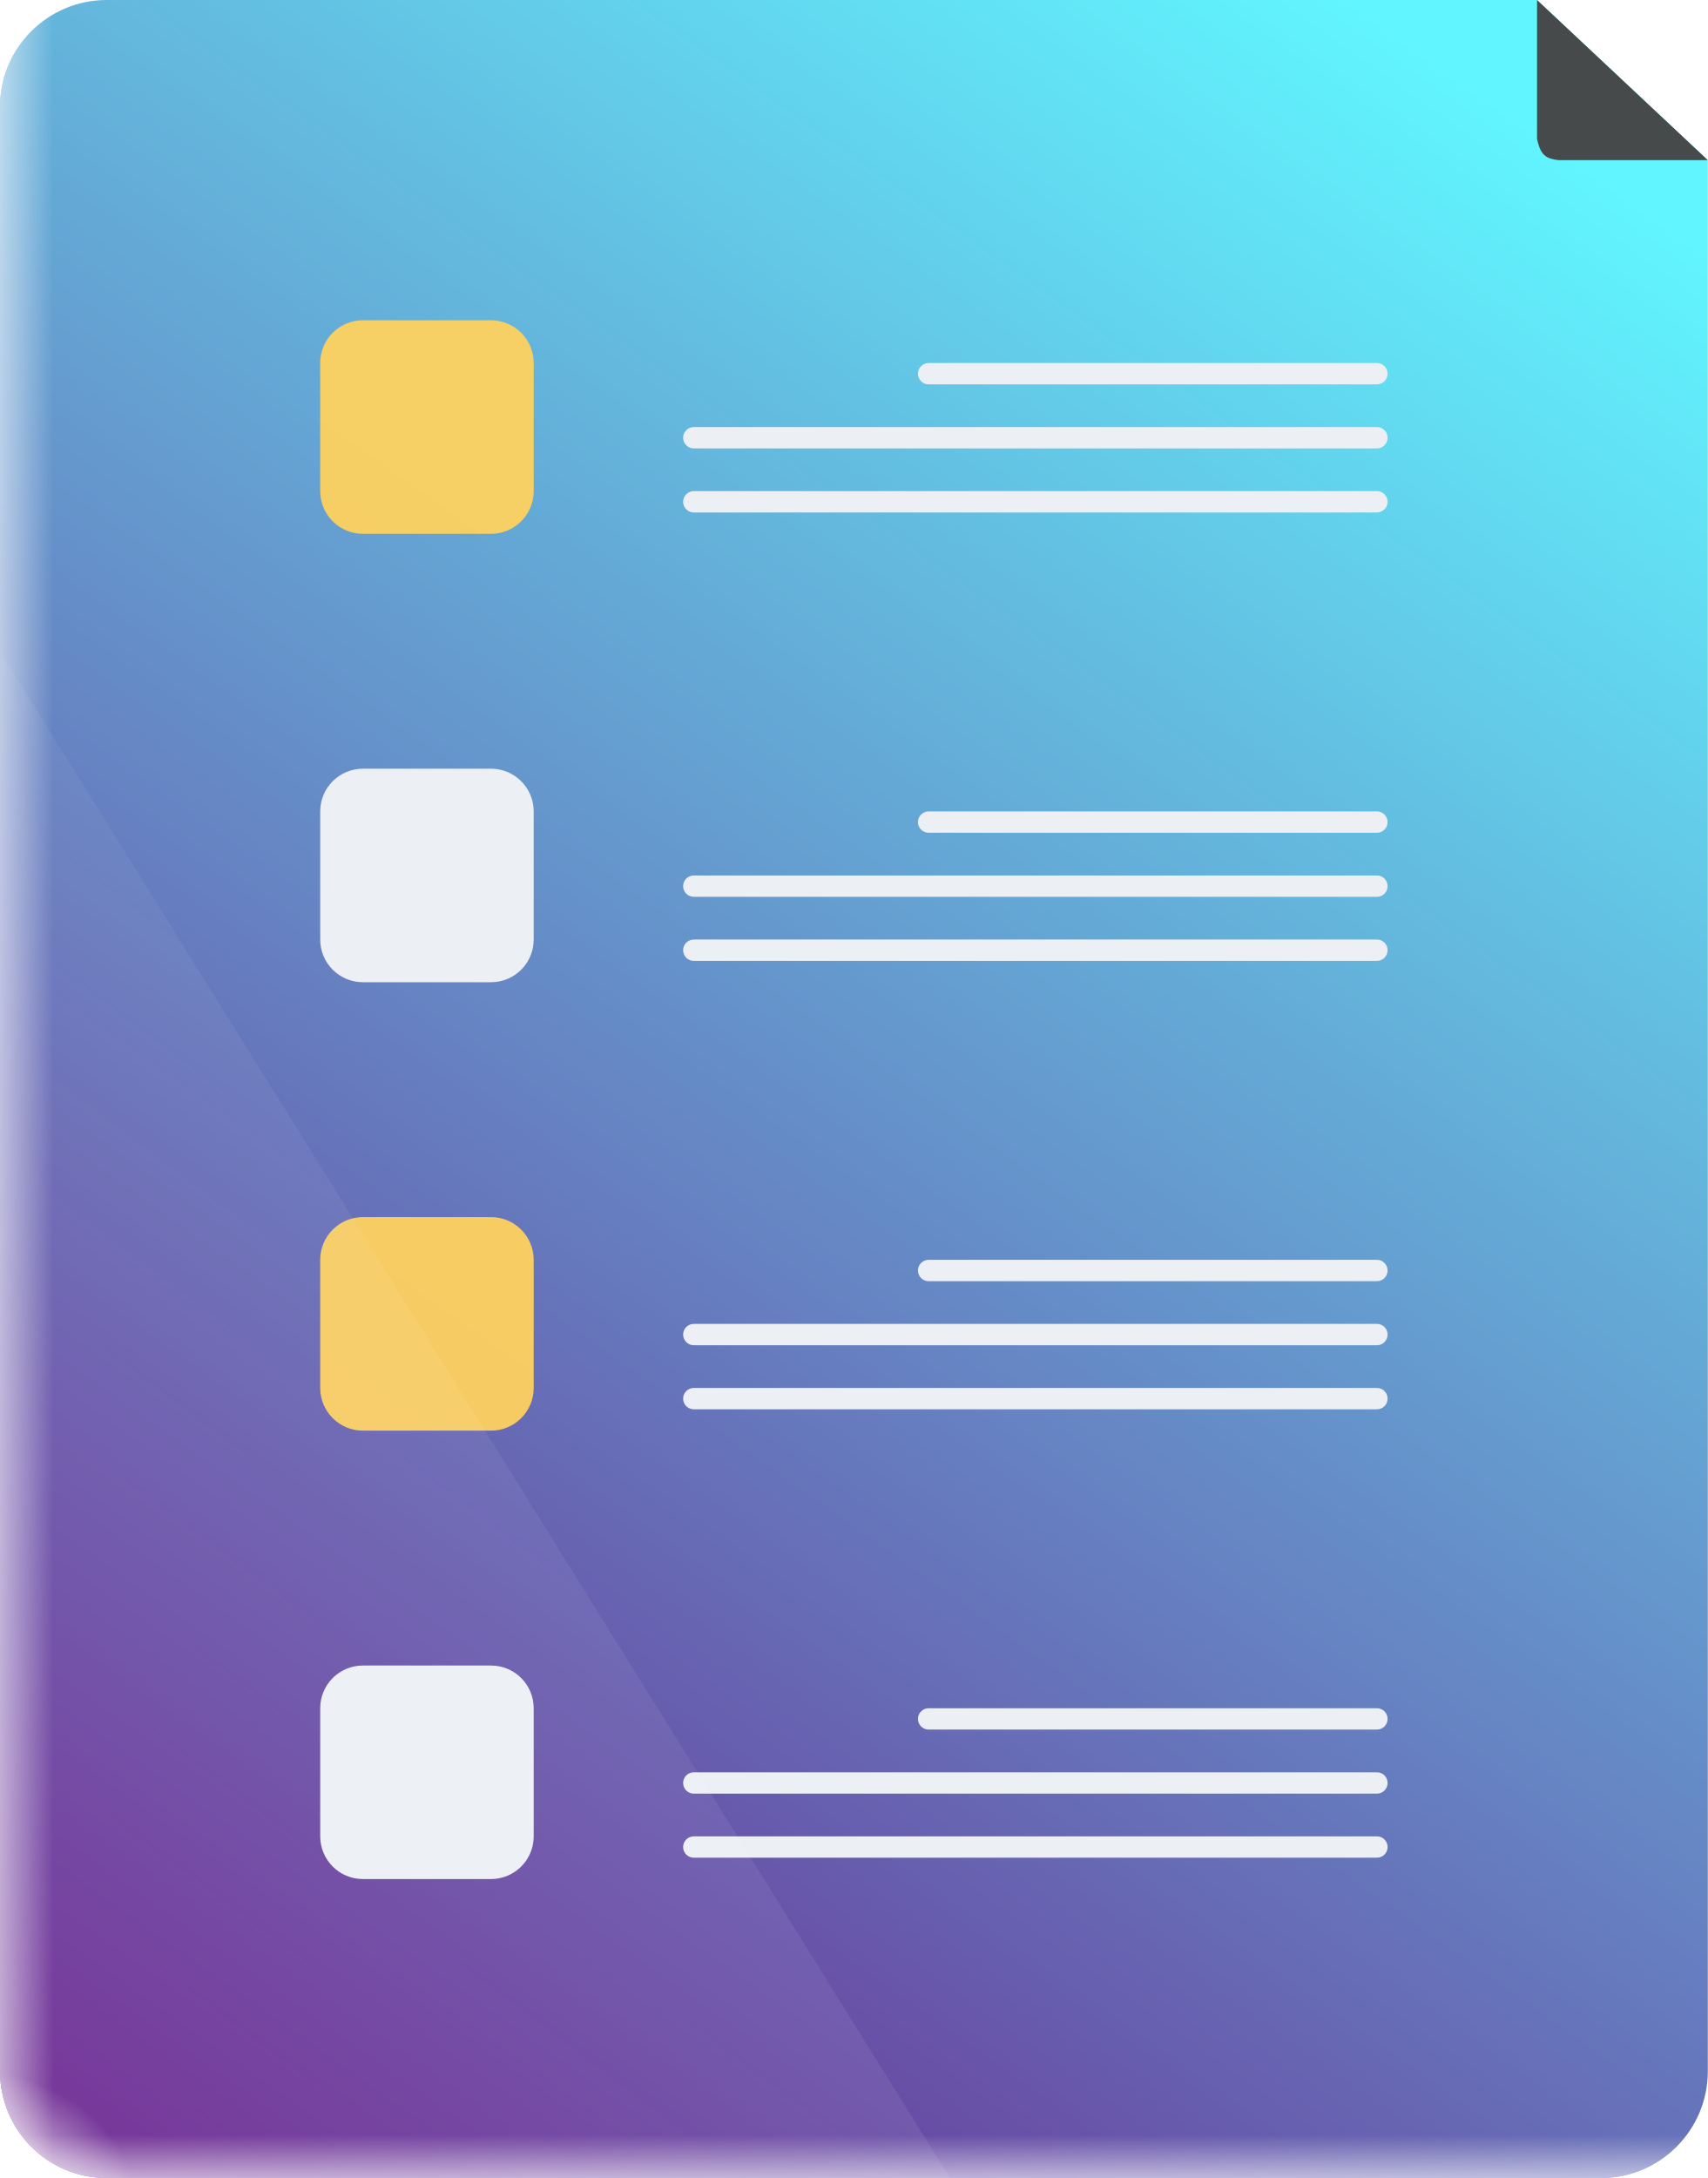
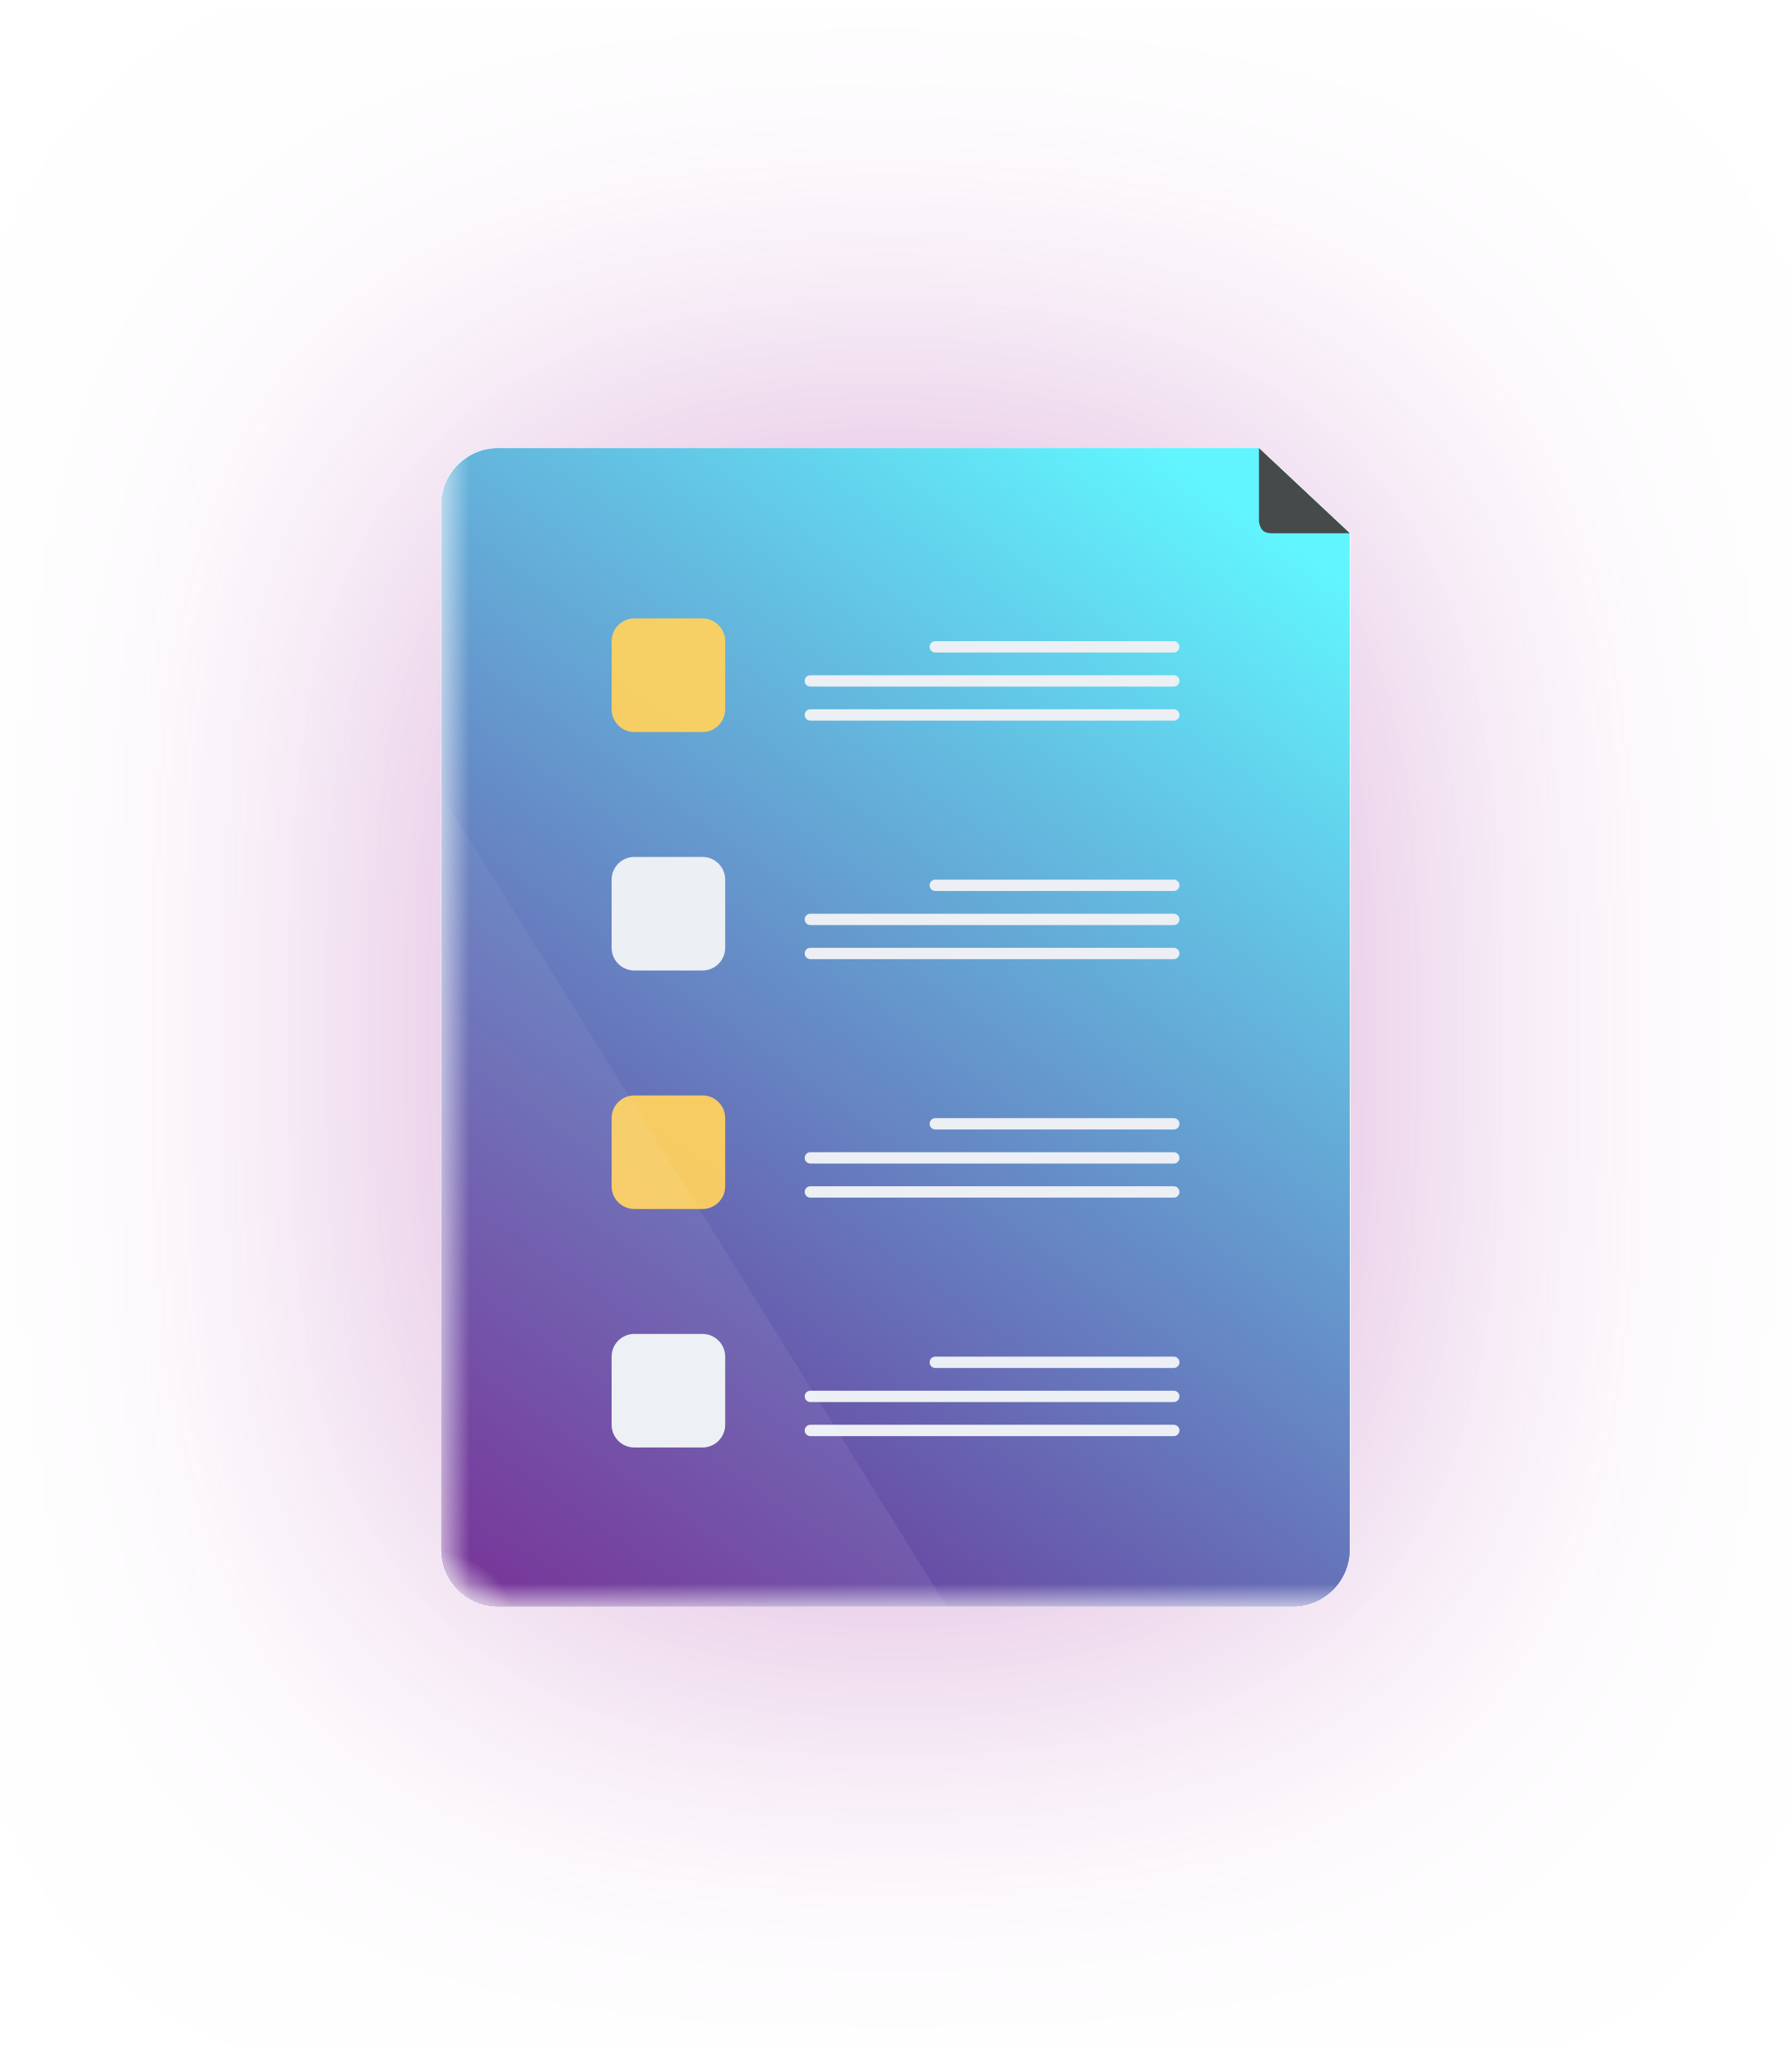
- <svg xmlns="http://www.w3.org/2000/svg" width="80" height="102" viewBox="0 0 80 102" fill="none">
-   <path d="M0 5C0 2.239 2.239 0 5 0H72L80 7.5V97C80 99.761 77.761 102 75 102H5C2.239 102 0 99.761 0 97V5Z" fill="url(#paint0_linear_147_423)" />
-   <path d="M0 5C0 2.239 2.239 0 5 0H72L80 7.5V97C80 99.761 77.761 102 75 102H5C2.239 102 0 99.761 0 97V5Z" fill="url(#paint1_linear_147_423)" />
-   <path d="M0 5C0 2.239 2.239 0 5 0H72L80 7.5V97C80 99.761 77.761 102 75 102H5C2.239 102 0 99.761 0 97V5Z" fill="url(#paint2_linear_147_423)" />
-   <path d="M0 5C0 2.239 2.239 0 5 0H72L80 7.5V97C80 99.761 77.761 102 75 102H5C2.239 102 0 99.761 0 97V5Z" fill="url(#paint3_radial_147_423)" />
-   <path d="M72 6.5V0L80 7.5H73C72.432 7.427 72.164 7.287 72 6.5Z" fill="#464A4B" />
-   <rect x="32" y="23" width="33" height="1" rx="0.5" fill="#ECEFF4" />
-   <rect x="32" y="20" width="33" height="1" rx="0.5" fill="#ECEFF4" />
-   <rect x="43" y="17" width="22" height="1" rx="0.5" fill="#ECEFF4" />
-   <path d="M15 17C15 15.895 15.895 15 17 15H23C24.105 15 25 15.895 25 17V23C25 24.105 24.105 25 23 25H17C15.895 25 15 24.105 15 23V17Z" fill="#FFD25E" fill-opacity="0.938" />
-   <rect x="32" y="44" width="33" height="1" rx="0.5" fill="#ECEFF4" />
-   <rect x="32" y="41" width="33" height="1" rx="0.5" fill="#ECEFF4" />
-   <rect x="43" y="38" width="22" height="1" rx="0.5" fill="#ECEFF4" />
-   <path d="M15 38C15 36.895 15.895 36 17 36H23C24.105 36 25 36.895 25 38V44C25 45.105 24.105 46 23 46H17C15.895 46 15 45.105 15 44V38Z" fill="#ECEFF4" />
-   <rect x="32" y="65" width="33" height="1" rx="0.5" fill="#ECEFF4" />
-   <rect x="32" y="62" width="33" height="1" rx="0.5" fill="#ECEFF4" />
-   <rect x="43" y="59" width="22" height="1" rx="0.5" fill="#ECEFF4" />
-   <path d="M15 59C15 57.895 15.895 57 17 57H23C24.105 57 25 57.895 25 59V65C25 66.105 24.105 67 23 67H17C15.895 67 15 66.105 15 65V59Z" fill="#FFD25E" fill-opacity="0.938" />
-   <rect x="32" y="86" width="33" height="1" rx="0.5" fill="#ECEFF4" />
-   <rect x="32" y="83" width="33" height="1" rx="0.5" fill="#ECEFF4" />
-   <rect x="43" y="80" width="22" height="1" rx="0.5" fill="#ECEFF4" />
-   <path d="M15 80C15 78.895 15.895 78 17 78H23C24.105 78 25 78.895 25 80V86C25 87.105 24.105 88 23 88H17C15.895 88 15 87.105 15 86V80Z" fill="#ECEFF4" />
-   <path d="M5 102H44.5L0 30.5V97C0 99.761 2.239 102 5 102Z" fill="url(#paint4_linear_147_423)" fill-opacity="0.1" />
+ <svg xmlns="http://www.w3.org/2000/svg" width="143" height="164" viewBox="0 0 143 164" fill="none">
+   <g filter="url(#filter0_d_406_579)">
+     <path d="M35.215 40.291C35.215 37.789 37.244 35.76 39.746 35.76H100.471L107.722 42.557V123.674C107.722 126.177 105.693 128.206 103.19 128.206H39.746C37.244 128.206 35.215 126.177 35.215 123.674V40.291Z" fill="url(#paint0_linear_406_579)" />
+     <path d="M35.215 40.291C35.215 37.789 37.244 35.76 39.746 35.76H100.471L107.722 42.557V123.674C107.722 126.177 105.693 128.206 103.19 128.206H39.746C37.244 128.206 35.215 126.177 35.215 123.674V40.291Z" fill="url(#paint1_linear_406_579)" />
+     <path d="M35.215 40.291C35.215 37.789 37.244 35.76 39.746 35.76H100.471L107.722 42.557V123.674C107.722 126.177 105.693 128.206 103.19 128.206H39.746C37.244 128.206 35.215 126.177 35.215 123.674V40.291Z" fill="url(#paint2_linear_406_579)" />
+     <path d="M35.215 40.291C35.215 37.789 37.244 35.76 39.746 35.76H100.471L107.722 42.557V123.674C107.722 126.177 105.693 128.206 103.19 128.206H39.746C37.244 128.206 35.215 126.177 35.215 123.674V40.291Z" fill="url(#paint3_radial_406_579)" />
+     <path d="M100.471 41.651V35.76L107.721 42.557H101.377C100.863 42.491 100.619 42.364 100.471 41.651Z" fill="#464A4B" />
+     <rect x="64.217" y="56.605" width="29.909" height="0.906" rx="0.453" fill="#ECEFF4" />
+     <rect x="64.217" y="53.886" width="29.909" height="0.906" rx="0.453" fill="#ECEFF4" />
+     <rect x="74.186" y="51.167" width="19.939" height="0.906" rx="0.453" fill="#ECEFF4" />
+     <path d="M48.81 51.167C48.81 50.166 49.621 49.355 50.622 49.355H56.06C57.061 49.355 57.873 50.166 57.873 51.167V56.605C57.873 57.606 57.061 58.418 56.06 58.418H50.622C49.621 58.418 48.81 57.606 48.81 56.605V51.167Z" fill="#FFD25E" fill-opacity="0.938" />
+     <rect x="64.217" y="75.639" width="29.909" height="0.906" rx="0.453" fill="#ECEFF4" />
+     <rect x="64.217" y="72.919" width="29.909" height="0.906" rx="0.453" fill="#ECEFF4" />
+     <rect x="74.186" y="70.2" width="19.939" height="0.906" rx="0.453" fill="#ECEFF4" />
+     <path d="M48.81 70.2C48.81 69.199 49.621 68.388 50.622 68.388H56.06C57.061 68.388 57.873 69.199 57.873 70.2V75.638C57.873 76.639 57.061 77.451 56.06 77.451H50.622C49.621 77.451 48.81 76.639 48.81 75.638V70.2Z" fill="#ECEFF4" />
+     <rect x="64.217" y="94.671" width="29.909" height="0.906" rx="0.453" fill="#ECEFF4" />
+     <rect x="64.217" y="91.952" width="29.909" height="0.906" rx="0.453" fill="#ECEFF4" />
+     <rect x="74.186" y="89.233" width="19.939" height="0.906" rx="0.453" fill="#ECEFF4" />
+     <path d="M48.81 89.234C48.81 88.233 49.621 87.421 50.622 87.421H56.06C57.061 87.421 57.873 88.233 57.873 89.234V94.672C57.873 95.673 57.061 96.484 56.06 96.484H50.622C49.621 96.484 48.81 95.673 48.81 94.672V89.234Z" fill="#FFD25E" fill-opacity="0.938" />
+     <rect x="64.217" y="113.704" width="29.909" height="0.906" rx="0.453" fill="#ECEFF4" />
+     <rect x="64.217" y="110.985" width="29.909" height="0.906" rx="0.453" fill="#ECEFF4" />
+     <rect x="74.186" y="108.267" width="19.939" height="0.906" rx="0.453" fill="#ECEFF4" />
+     <path d="M48.81 108.267C48.81 107.266 49.621 106.454 50.622 106.454H56.06C57.061 106.454 57.873 107.266 57.873 108.267V113.705C57.873 114.706 57.061 115.517 56.06 115.517H50.622C49.621 115.517 48.81 114.706 48.81 113.705V108.267Z" fill="#ECEFF4" />
+     <path d="M39.746 128.206H75.547L35.215 63.403V123.675C35.215 126.177 37.244 128.206 39.746 128.206Z" fill="url(#paint4_linear_406_579)" fill-opacity="0.1" />
+   </g>
  <defs>
-     <linearGradient id="paint0_linear_147_423" x1="48.364" y1="-11.229" x2="-21.137" y2="87.053" gradientUnits="userSpaceOnUse">
+     <filter id="filter0_d_406_579" x="0.215" y="0.76" width="142.507" height="162.446" filterUnits="userSpaceOnUse" color-interpolation-filters="sRGB">
+       <feFlood flood-opacity="0" result="BackgroundImageFix" />
+       <feColorMatrix in="SourceAlpha" type="matrix" values="0 0 0 0 0 0 0 0 0 0 0 0 0 0 0 0 0 0 127 0" result="hardAlpha" />
+       <feOffset />
+       <feGaussianBlur stdDeviation="17.5" />
+       <feComposite in2="hardAlpha" operator="out" />
+       <feColorMatrix type="matrix" values="0 0 0 0 0.812 0 0 0 0 0.573 0 0 0 0 0.804 0 0 0 0.8 0" />
+       <feBlend mode="normal" in2="BackgroundImageFix" result="effect1_dropShadow_406_579" />
+       <feBlend mode="normal" in="SourceGraphic" in2="effect1_dropShadow_406_579" result="shape" />
+     </filter>
+     <linearGradient id="paint0_linear_406_579" x1="79.048" y1="25.582" x2="16.058" y2="114.659" gradientUnits="userSpaceOnUse">
      <stop stop-color="#61F6FF" />
      <stop offset="1" stop-color="#6A1D8C" />
    </linearGradient>
-     <linearGradient id="paint1_linear_147_423" x1="21" y1="103.5" x2="21" y2="100" gradientUnits="userSpaceOnUse">
+     <linearGradient id="paint1_linear_406_579" x1="54.248" y1="129.565" x2="54.248" y2="126.393" gradientUnits="userSpaceOnUse">
      <stop stop-color="white" />
      <stop offset="1" stop-color="white" stop-opacity="0" />
    </linearGradient>
-     <linearGradient id="paint2_linear_147_423" x1="-2" y1="90.5" x2="2.5" y2="90.5" gradientUnits="userSpaceOnUse">
+     <linearGradient id="paint2_linear_406_579" x1="33.402" y1="117.783" x2="37.481" y2="117.783" gradientUnits="userSpaceOnUse">
      <stop stop-color="white" />
      <stop offset="1" stop-color="white" stop-opacity="0" />
    </linearGradient>
-     <radialGradient id="paint3_radial_147_423" cx="0" cy="0" r="1" gradientUnits="userSpaceOnUse" gradientTransform="translate(-0.999999 102) rotate(-78.6901) scale(5.09902 7.42008)">
+     <radialGradient id="paint3_radial_406_579" cx="0" cy="0" r="1" gradientUnits="userSpaceOnUse" gradientTransform="translate(34.3085 128.206) rotate(-78.6901) scale(4.62141 6.72507)">
      <stop stop-color="white" />
      <stop offset="1" stop-color="white" stop-opacity="0" />
    </radialGradient>
-     <linearGradient id="paint4_linear_147_423" x1="-1.875" y1="106.755" x2="64.483" y2="18.864" gradientUnits="userSpaceOnUse">
+     <linearGradient id="paint4_linear_406_579" x1="33.516" y1="132.516" x2="93.658" y2="52.858" gradientUnits="userSpaceOnUse">
      <stop stop-color="white" />
      <stop offset="1" stop-color="white" stop-opacity="0" />
    </linearGradient>
  </defs>
</svg>
